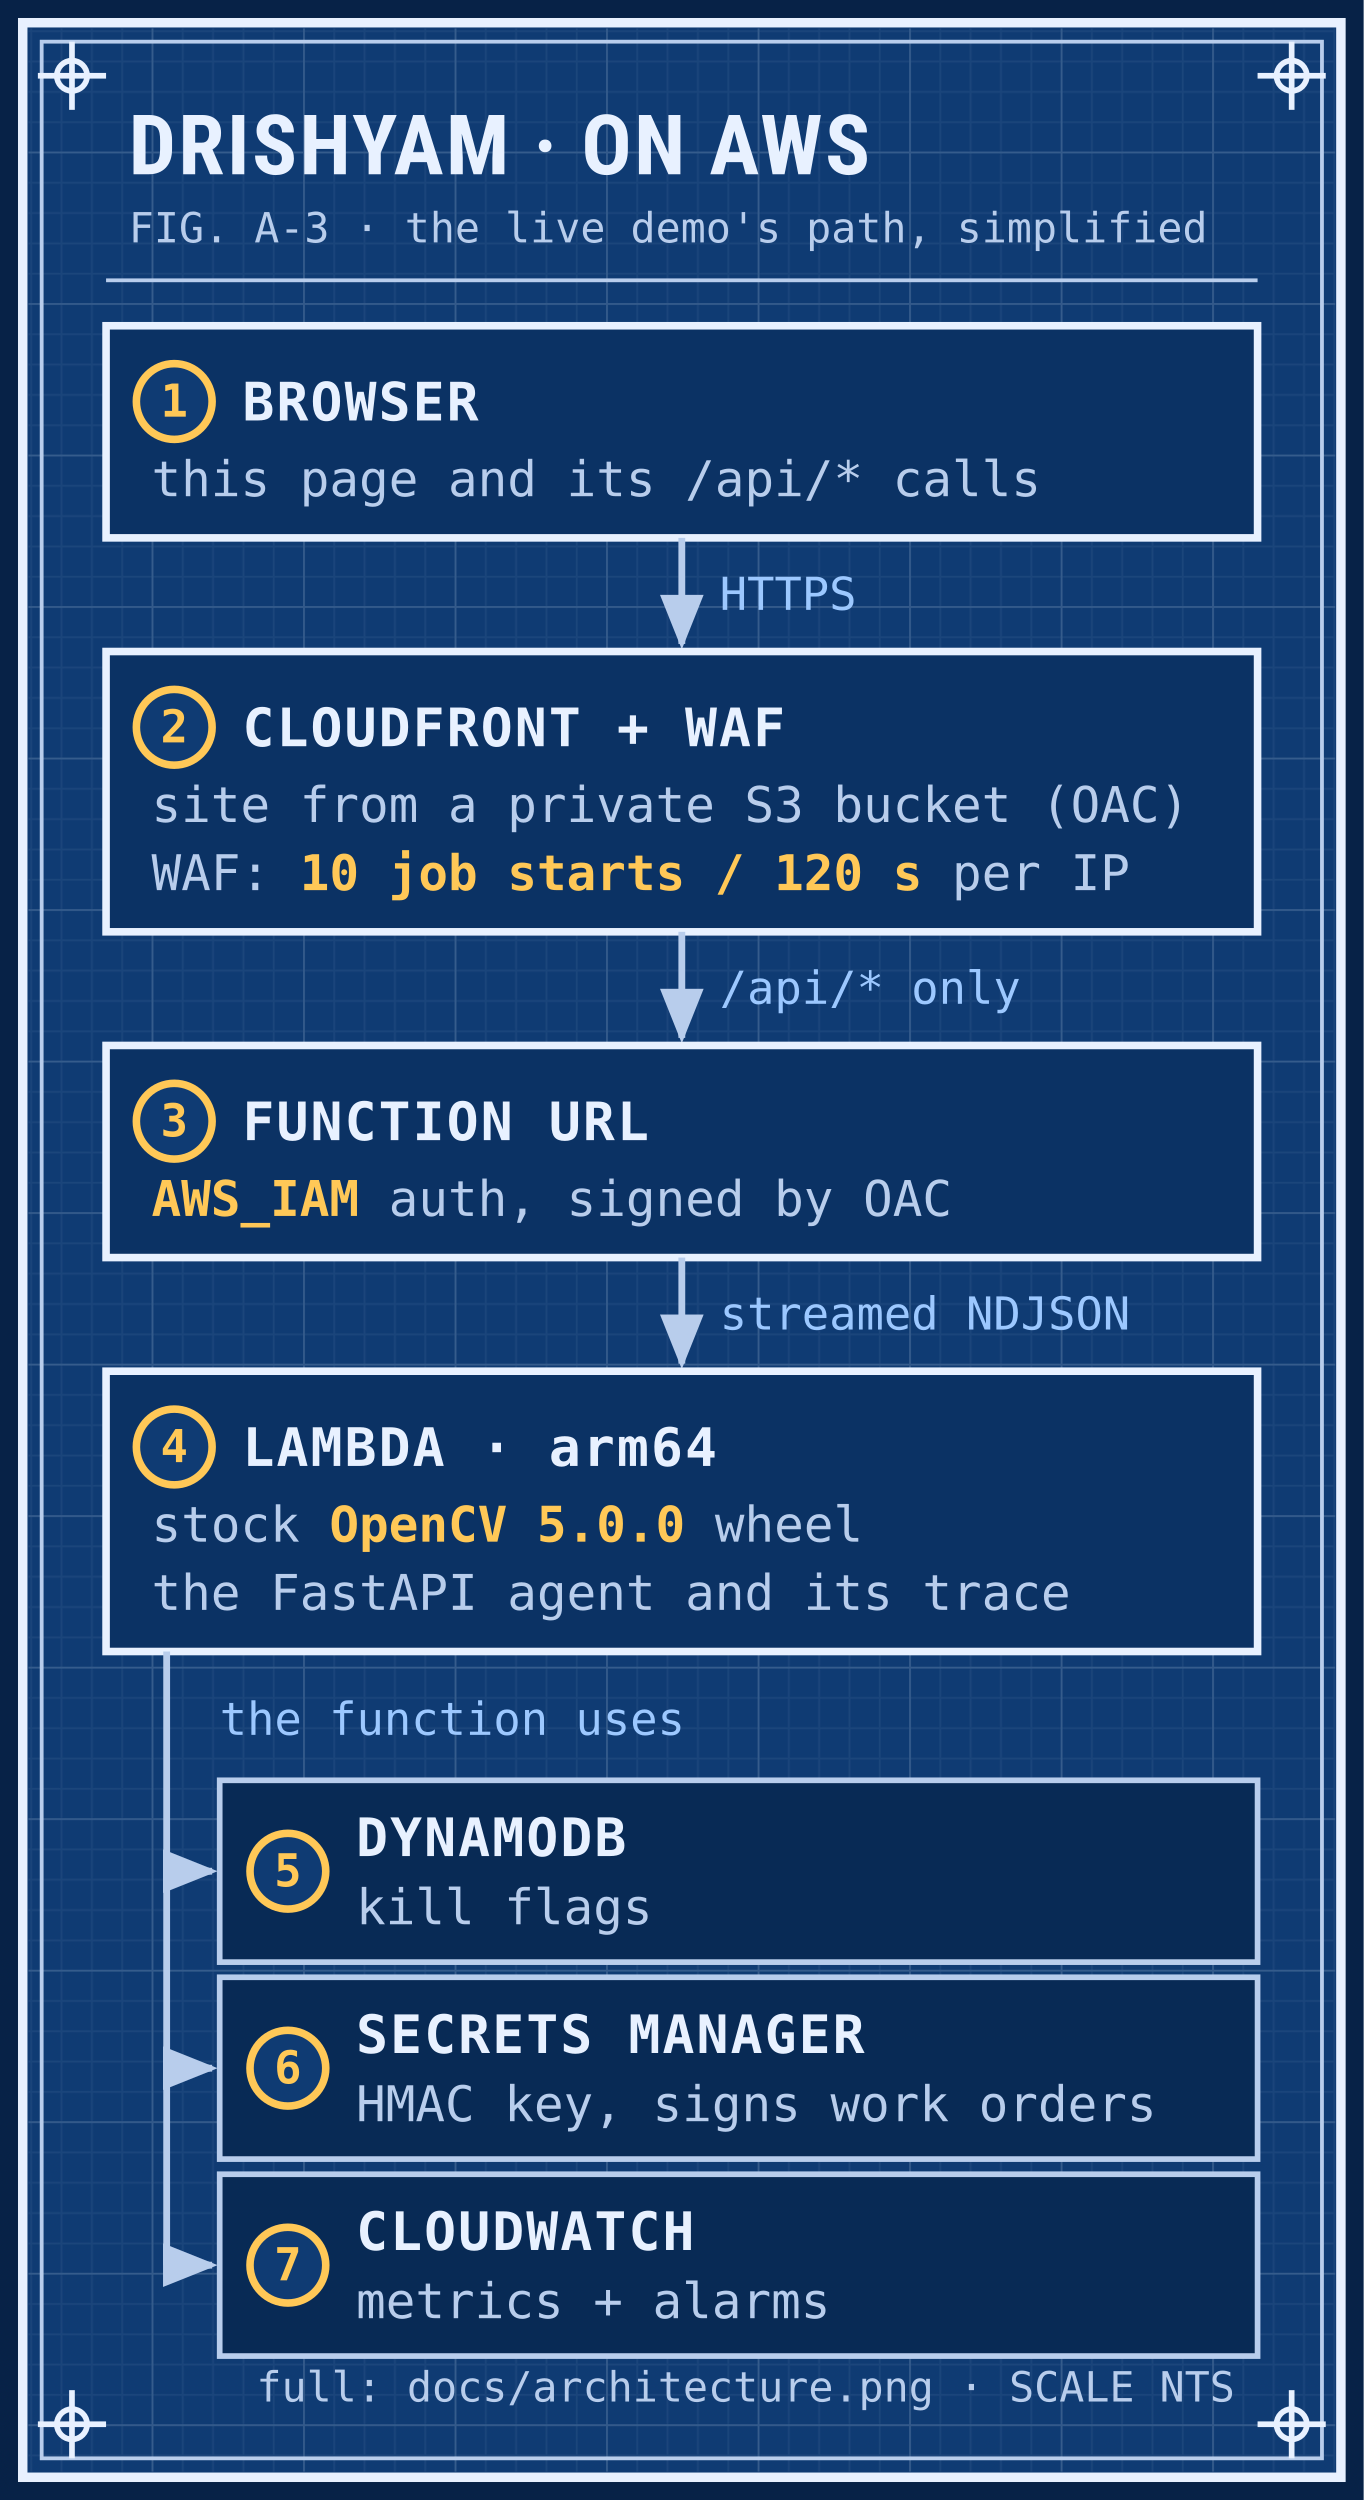
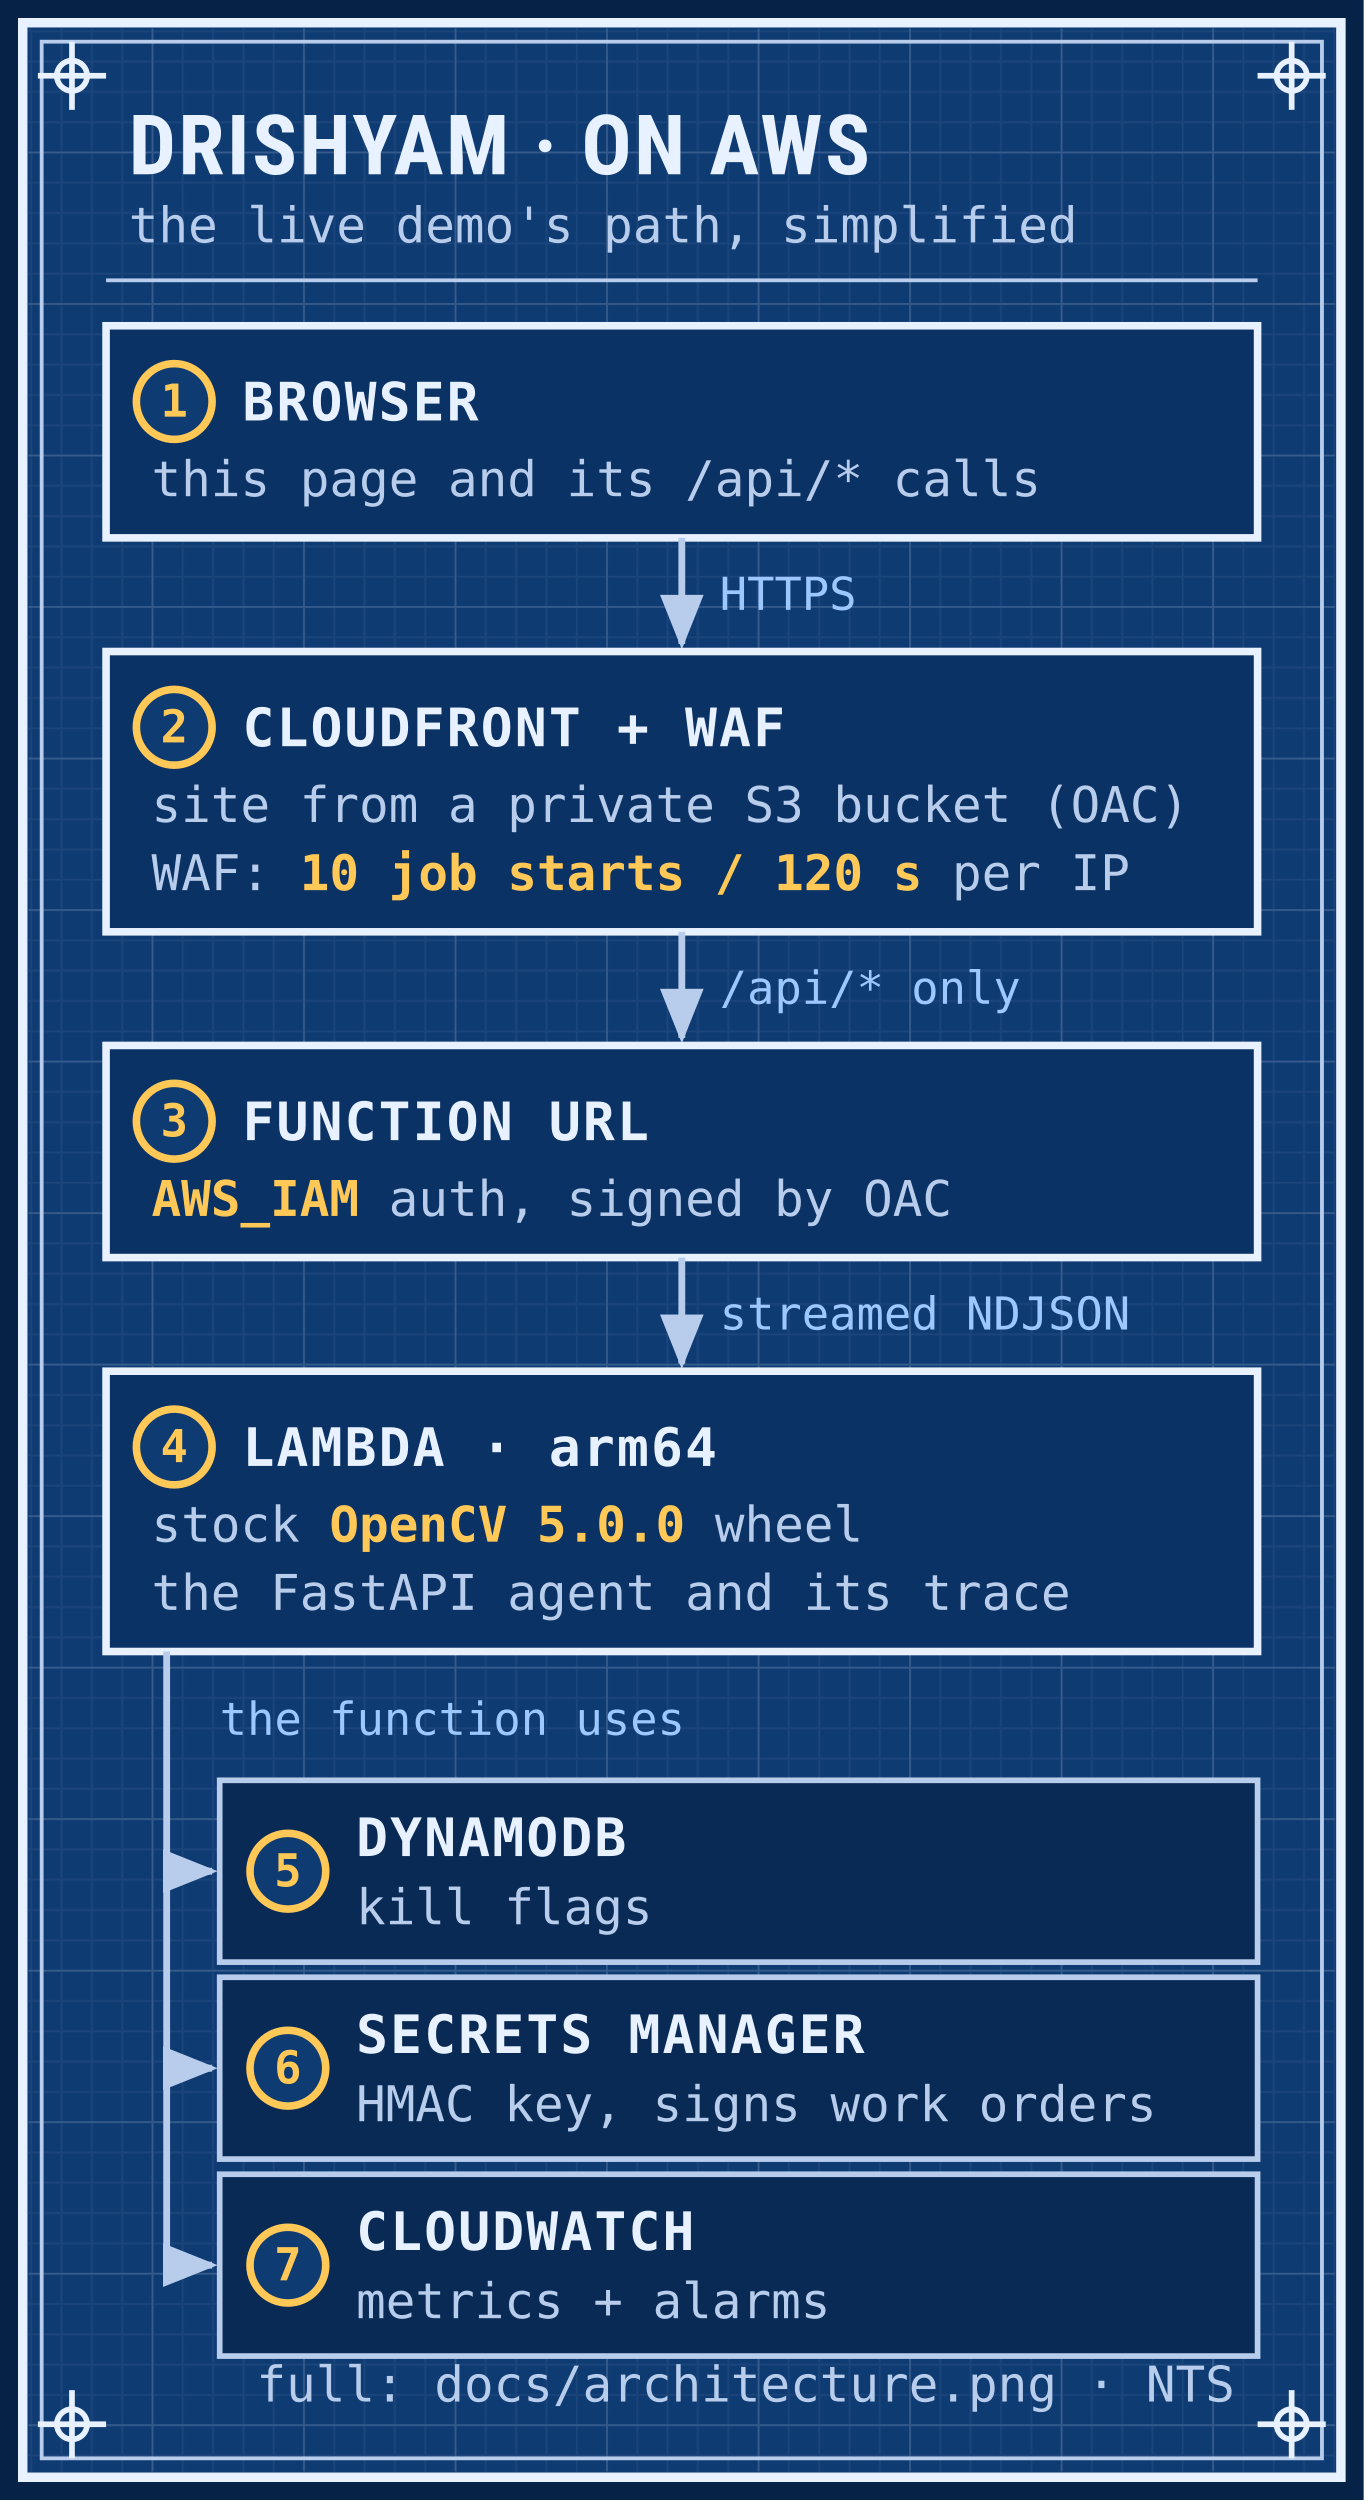
<svg xmlns="http://www.w3.org/2000/svg" viewBox="0 0 360 660" width="360" height="660" role="img" aria-labelledby="t d">
  <style>
  .bg { fill: #072247; }
  .sheet { fill: #0F3B73; stroke: #E8F1FF; stroke-width: 2.5; }
  .inner { fill: none; stroke: #B8CDEC; stroke-width: 1; }
  .box { fill: #0B3264; stroke: #E8F1FF; stroke-width: 2; }
  .svc { fill: #082A55; stroke: #B8CDEC; stroke-width: 1.5; }
  .rule { stroke: #B8CDEC; stroke-width: 1; }
  .cross { fill: none; stroke: #E8F1FF; stroke-width: 1.5; }
  .edge { fill: none; stroke: #B8CDEC; stroke-width: 1.8; marker-end: url(#arr); }
  .bus { fill: none; stroke: #B8CDEC; stroke-width: 1.8; }
  .n { fill: #0F3B73; stroke: #FFC857; stroke-width: 2; }
  text { font-family: 'IBM Plex Mono', ui-monospace, SFMono-Regular, Menlo, Consolas, 'DejaVu Sans Mono', monospace; font-size: 13px; fill: #B8CDEC; }
  .ti { font-family: 'Archivo Narrow', 'Arial Narrow', 'Roboto Condensed', Arial, sans-serif; font-weight: 700; font-size: 22px; fill: #E8F1FF; letter-spacing: .03em; }
-   .fs { font-size: 11px; }
+   .fs { font-size: 13px; }
  .h { font-weight: 700; font-size: 14px; fill: #E8F1FF; letter-spacing: .04em; }
  .nt { font-weight: 700; font-size: 12px; fill: #FFC857; }
  .am { fill: #FFC857; font-weight: 700; }
  .el { font-size: 12px; fill: #9CC8FF; }
</style>
  <defs>
    <pattern id="g8" width="8" height="8" patternUnits="userSpaceOnUse">
      <path d="M8 0H0V8" fill="none" stroke="#E8F1FF" stroke-opacity=".055" stroke-width="1" />
    </pattern>
    <pattern id="g40" width="40" height="40" patternUnits="userSpaceOnUse">
      <rect width="40" height="40" fill="url(#g8)" />
      <path d="M40 0H0V40" fill="none" stroke="#E8F1FF" stroke-opacity=".12" stroke-width="1" />
    </pattern>
    <marker id="arr" viewBox="0 0 10 10" refX="9" refY="5" markerWidth="8" markerHeight="8" orient="auto-start-reverse">
      <path d="M0 1L10 5L0 9Z" fill="#B8CDEC" />
    </marker>
  </defs>
  <rect class="bg" width="360" height="660" />
  <rect class="sheet" x="6" y="6" width="348" height="648" />
  <rect x="7.5" y="7.5" width="345" height="645" fill="url(#g40)" />
  <rect class="inner" x="11" y="11" width="338" height="638" />
  <path class="cross" d="M10 20H28M19 11V29" />
  <circle class="cross" cx="19" cy="20" r="4" />
  <path class="cross" d="M332 20H350M341 11V29" />
  <circle class="cross" cx="341" cy="20" r="4" />
  <path class="cross" d="M10 640H28M19 631V649" />
  <circle class="cross" cx="19" cy="640" r="4" />
  <path class="cross" d="M332 640H350M341 631V649" />
  <circle class="cross" cx="341" cy="640" r="4" />
  <text x="34" y="46" class="ti">DRISHYAM · ON AWS</text>
-   <text x="34" y="64" class="fs">FIG. A-3 · the live demo's path, simplified</text>
+   <text x="34" y="64" class="fs">the live demo's path, simplified</text>
  <line class="rule" x1="28" y1="74" x2="332" y2="74" />
  <rect class="box" x="28" y="86" width="304" height="56" />
  <circle class="n" cx="46" cy="106" r="10" />
  <text class="nt" x="46" y="110" text-anchor="middle">1</text>
  <text x="64" y="111" class="h">BROWSER</text>
  <text x="40" y="131">this page and its /api/* calls</text>
  <path class="edge" d="M180 142V170" />
  <text x="190" y="161" class="el">HTTPS</text>
  <rect class="box" x="28" y="172" width="304" height="74" />
  <circle class="n" cx="46" cy="192" r="10" />
  <text class="nt" x="46" y="196" text-anchor="middle">2</text>
  <text x="64" y="197" class="h">CLOUDFRONT + WAF</text>
  <text x="40" y="217">site from a private S3 bucket (OAC)</text>
  <text x="40" y="235">WAF: <tspan class="am">10 job starts / 120 s</tspan> per IP</text>
  <path class="edge" d="M180 246V274" />
  <text x="190" y="265" class="el">/api/* only</text>
  <rect class="box" x="28" y="276" width="304" height="56" />
  <circle class="n" cx="46" cy="296" r="10" />
  <text class="nt" x="46" y="300" text-anchor="middle">3</text>
  <text x="64" y="301" class="h">FUNCTION URL</text>
  <text x="40" y="321">
    <tspan class="am">AWS_IAM</tspan> auth, signed by OAC</text>
  <path class="edge" d="M180 332V360" />
  <text x="190" y="351" class="el">streamed NDJSON</text>
  <rect class="box" x="28" y="362" width="304" height="74" />
  <circle class="n" cx="46" cy="382" r="10" />
  <text class="nt" x="46" y="386" text-anchor="middle">4</text>
  <text x="64" y="387" class="h">LAMBDA · arm64</text>
  <text x="40" y="407">stock <tspan class="am">OpenCV 5.0.0</tspan> wheel</text>
  <text x="40" y="425">the FastAPI agent and its trace</text>
  <path class="bus" d="M44 436V598" />
  <text x="58" y="458" class="el">the function uses</text>
  <path class="edge" d="M44 494H56" />
  <rect class="svc" x="58" y="470" width="274" height="48" />
  <circle class="n" cx="76" cy="494" r="10" />
  <text class="nt" x="76" y="498" text-anchor="middle">5</text>
  <text x="94" y="490" class="h">DYNAMODB</text>
  <text x="94" y="508">kill flags</text>
  <path class="edge" d="M44 546H56" />
  <rect class="svc" x="58" y="522" width="274" height="48" />
  <circle class="n" cx="76" cy="546" r="10" />
  <text class="nt" x="76" y="550" text-anchor="middle">6</text>
  <text x="94" y="542" class="h">SECRETS MANAGER</text>
  <text x="94" y="560">HMAC key, signs work orders</text>
  <path class="edge" d="M44 598H56" />
  <rect class="svc" x="58" y="574" width="274" height="48" />
  <circle class="n" cx="76" cy="598" r="10" />
  <text class="nt" x="76" y="602" text-anchor="middle">7</text>
  <text x="94" y="594" class="h">CLOUDWATCH</text>
  <text x="94" y="612">metrics + alarms</text>
-   <text x="326" y="634" class="fs" text-anchor="end">full: docs/architecture.png · SCALE NTS</text>
+   <text x="326" y="634" class="fs" text-anchor="end">full: docs/architecture.png · NTS</text>
</svg>
